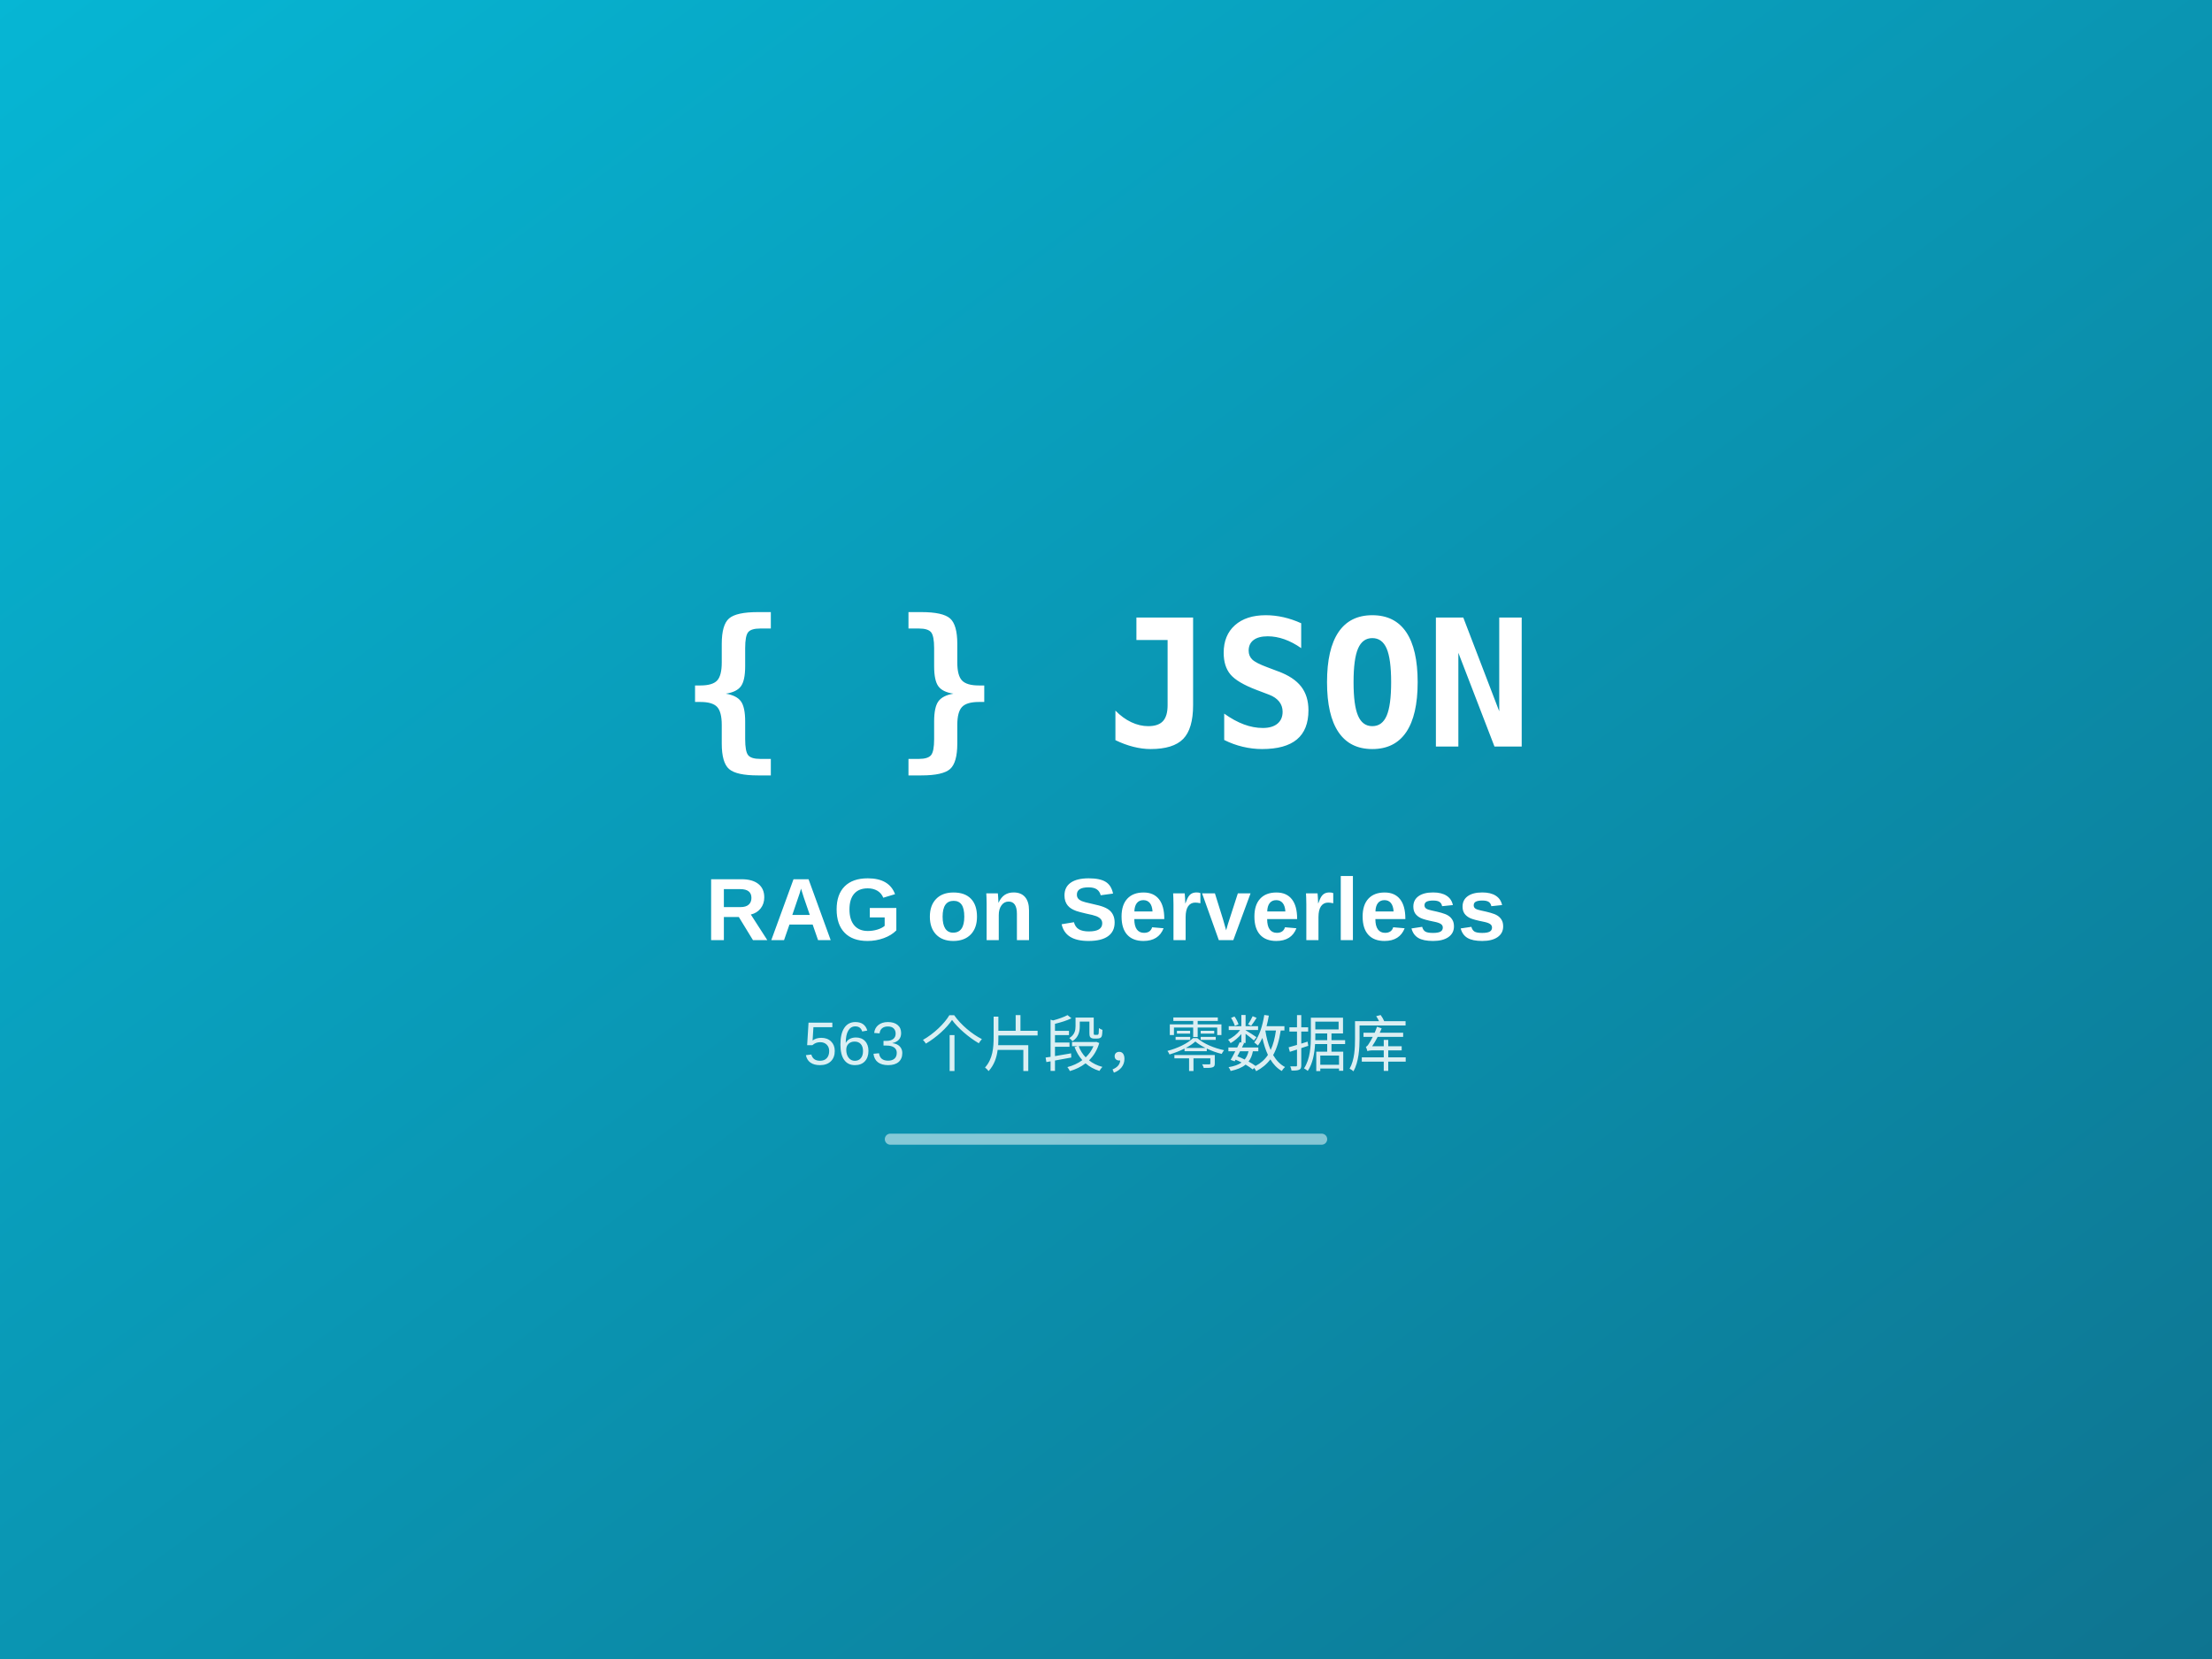
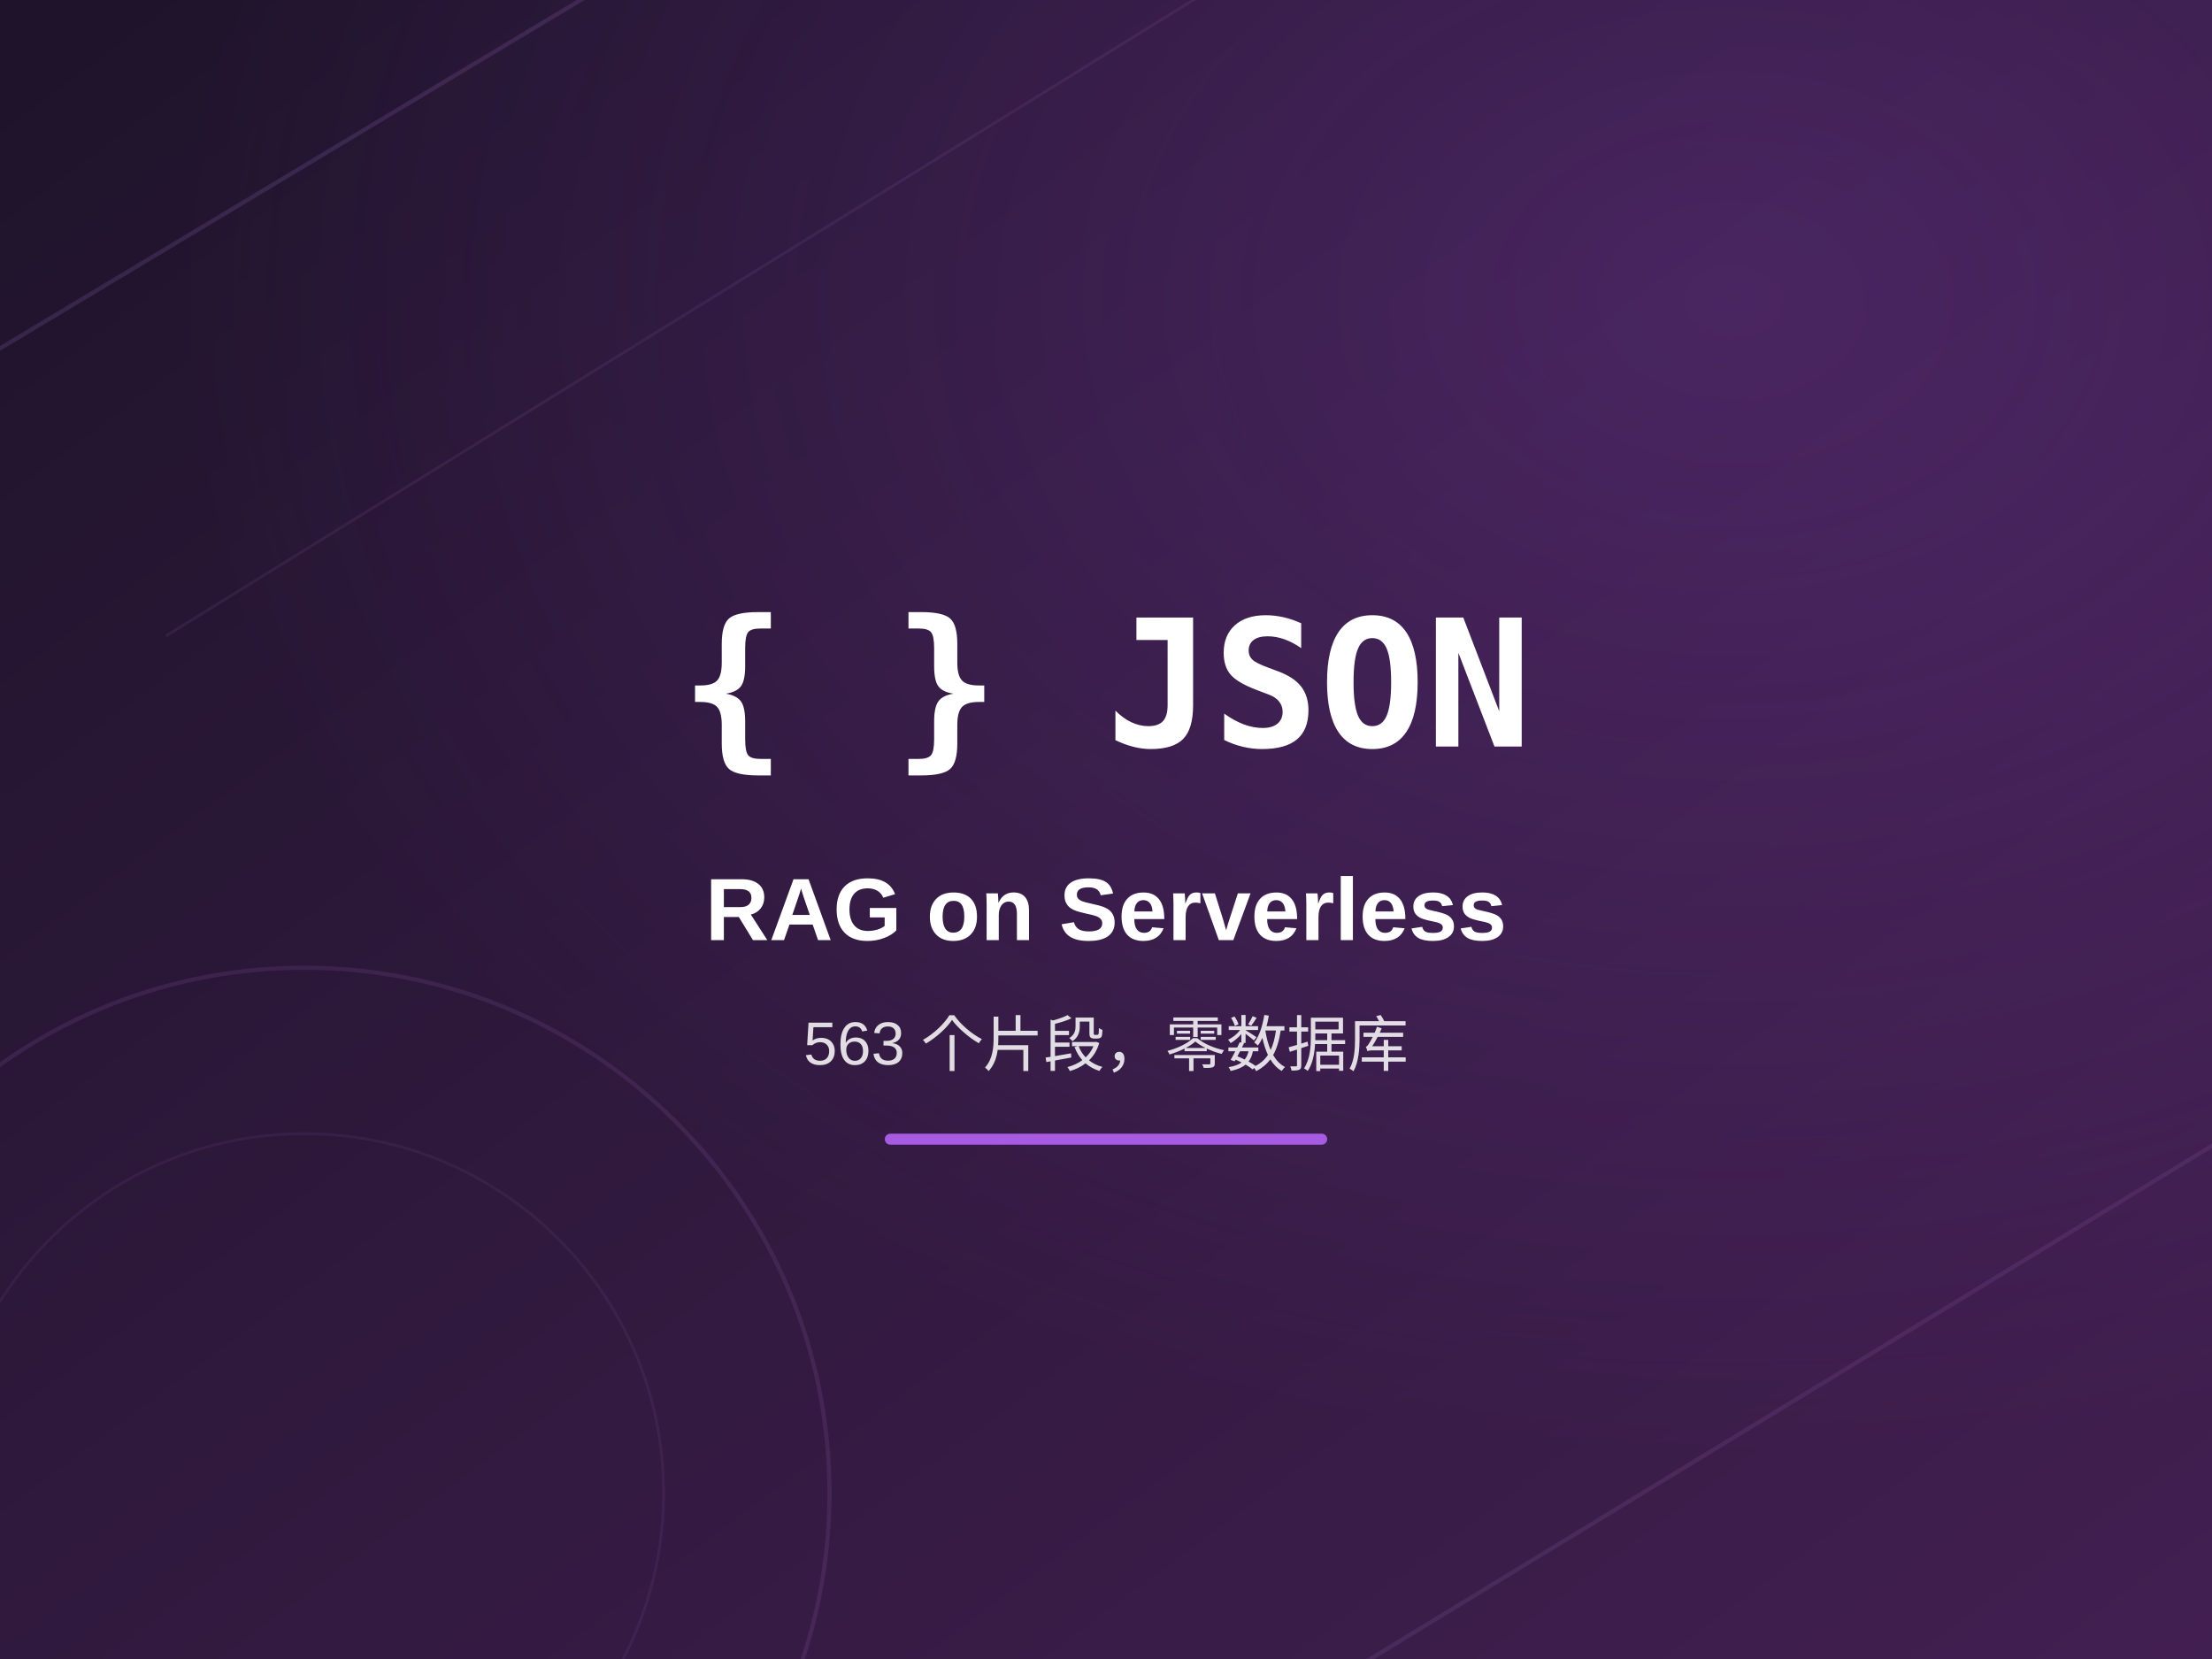
<svg xmlns="http://www.w3.org/2000/svg" width="800" height="600" viewBox="0 0 800 600">
  <defs>
-     <linearGradient id="grad1" x1="0%" y1="0%" x2="100%" y2="100%">
-       <stop offset="0%" style="stop-color:#06B6D4;stop-opacity:1" />
-       <stop offset="100%" style="stop-color:#0E7490;stop-opacity:1" />
+     <linearGradient id="bg" x1="0%" y1="0%" x2="100%" y2="100%">
+       <stop offset="0%" style="stop-color:#1e132a;stop-opacity:1" />
+       <stop offset="100%" style="stop-color:#421f51;stop-opacity:1" />
    </linearGradient>
+     <radialGradient id="glow" cx="78%" cy="18%" r="70%">
+       <stop offset="0%" style="stop-color:#a752e0;stop-opacity:0.22" />
+       <stop offset="100%" style="stop-color:#a752e0;stop-opacity:0" />
+     </radialGradient>
  </defs>
-   <rect width="800" height="600" fill="url(#grad1)" />
+   <rect width="800" height="600" fill="url(#bg)" />
+   <rect width="800" height="600" fill="url(#glow)" />
+   <circle cx="110" cy="540" r="190" fill="none" stroke="#b981da" stroke-opacity="0.12" stroke-width="1.5" />
+   <circle cx="110" cy="540" r="130" fill="none" stroke="#b981da" stroke-opacity="0.08" stroke-width="1" />
+   <line x1="-40" y1="150" x2="360" y2="-90" stroke="#b981da" stroke-opacity="0.16" stroke-width="1.5" />
+   <line x1="60" y1="230" x2="480" y2="-30" stroke="#b981da" stroke-opacity="0.10" stroke-width="1" />
+   <line x1="430" y1="640" x2="840" y2="390" stroke="#b981da" stroke-opacity="0.12" stroke-width="1.5" />
  <text x="400" y="270" font-family="Consolas, monospace" font-size="64" font-weight="bold" fill="white" text-anchor="middle">{ } JSON</text>
  <text x="400" y="340" font-family="Arial, sans-serif" font-size="32" font-weight="bold" fill="white" text-anchor="middle">RAG on Serverless</text>
  <text x="400" y="385" font-family="Arial, sans-serif" font-size="22" fill="rgba(255,255,255,0.85)" text-anchor="middle">563 个片段，零数据库</text>
-   <rect x="320" y="410" width="160" height="4" rx="2" fill="rgba(255,255,255,0.5)" />
+   <rect x="320" y="410" width="160" height="4" rx="2" fill="#a75ae2" />
</svg>
